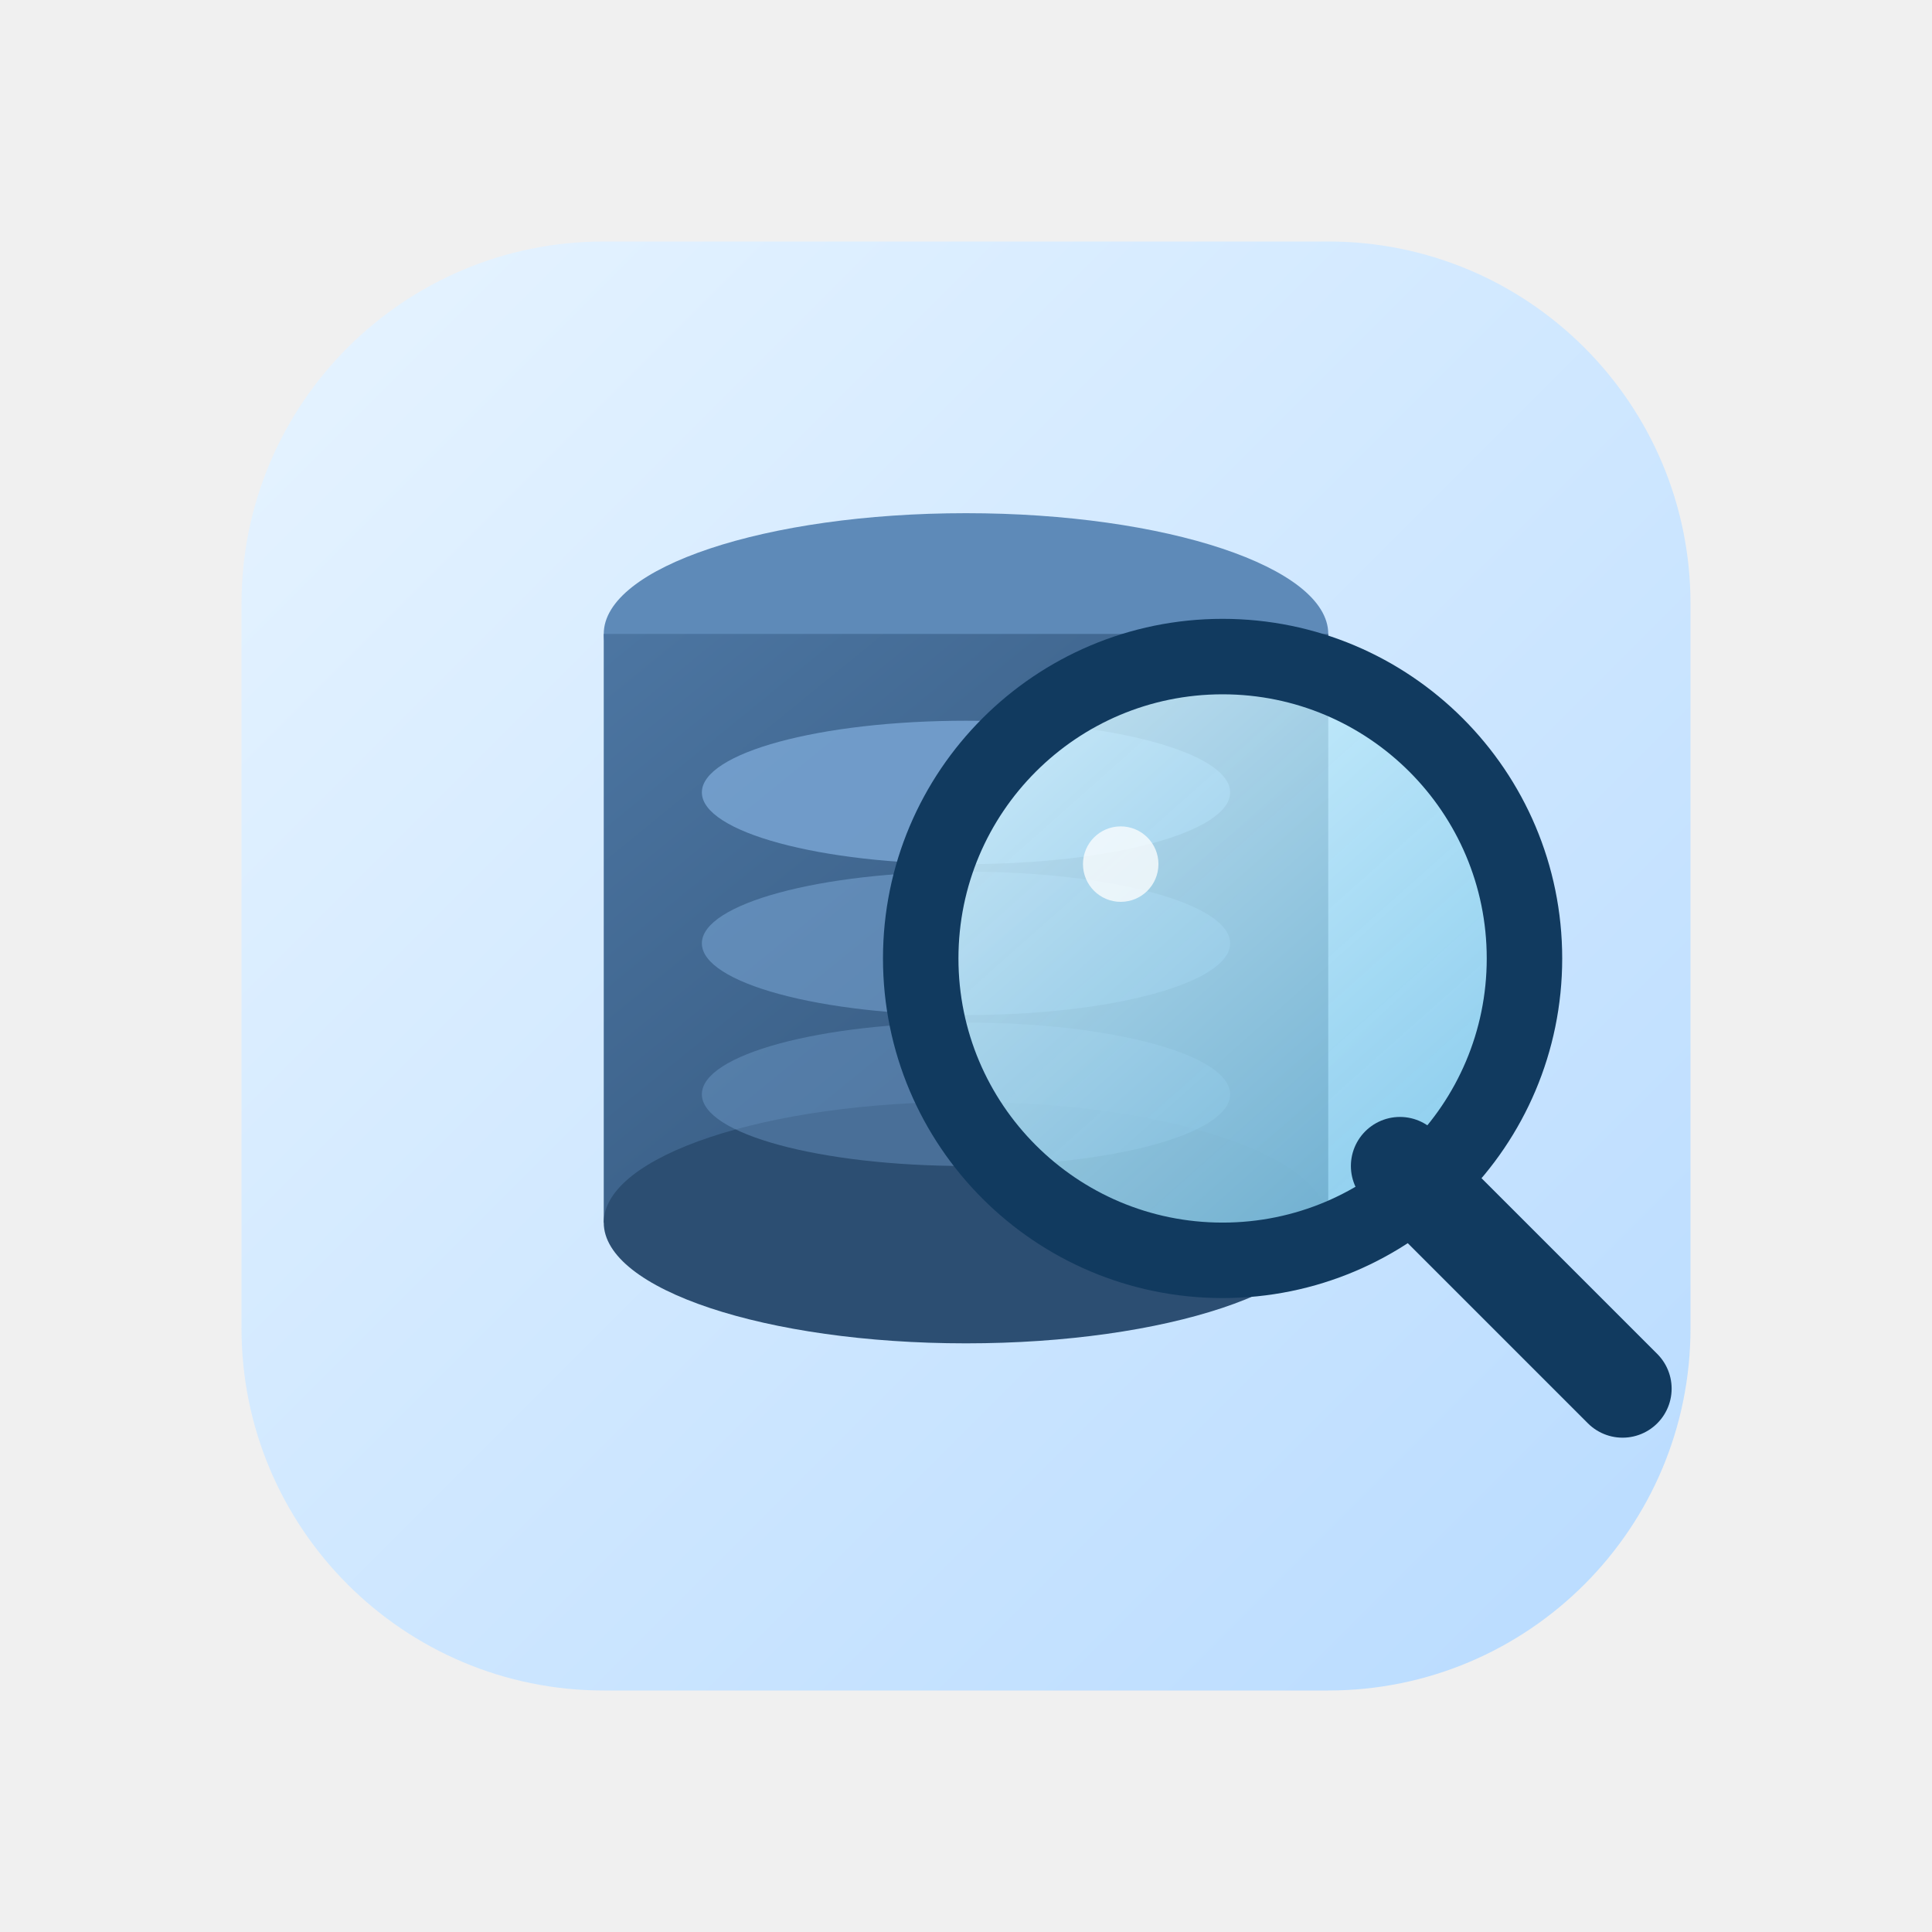
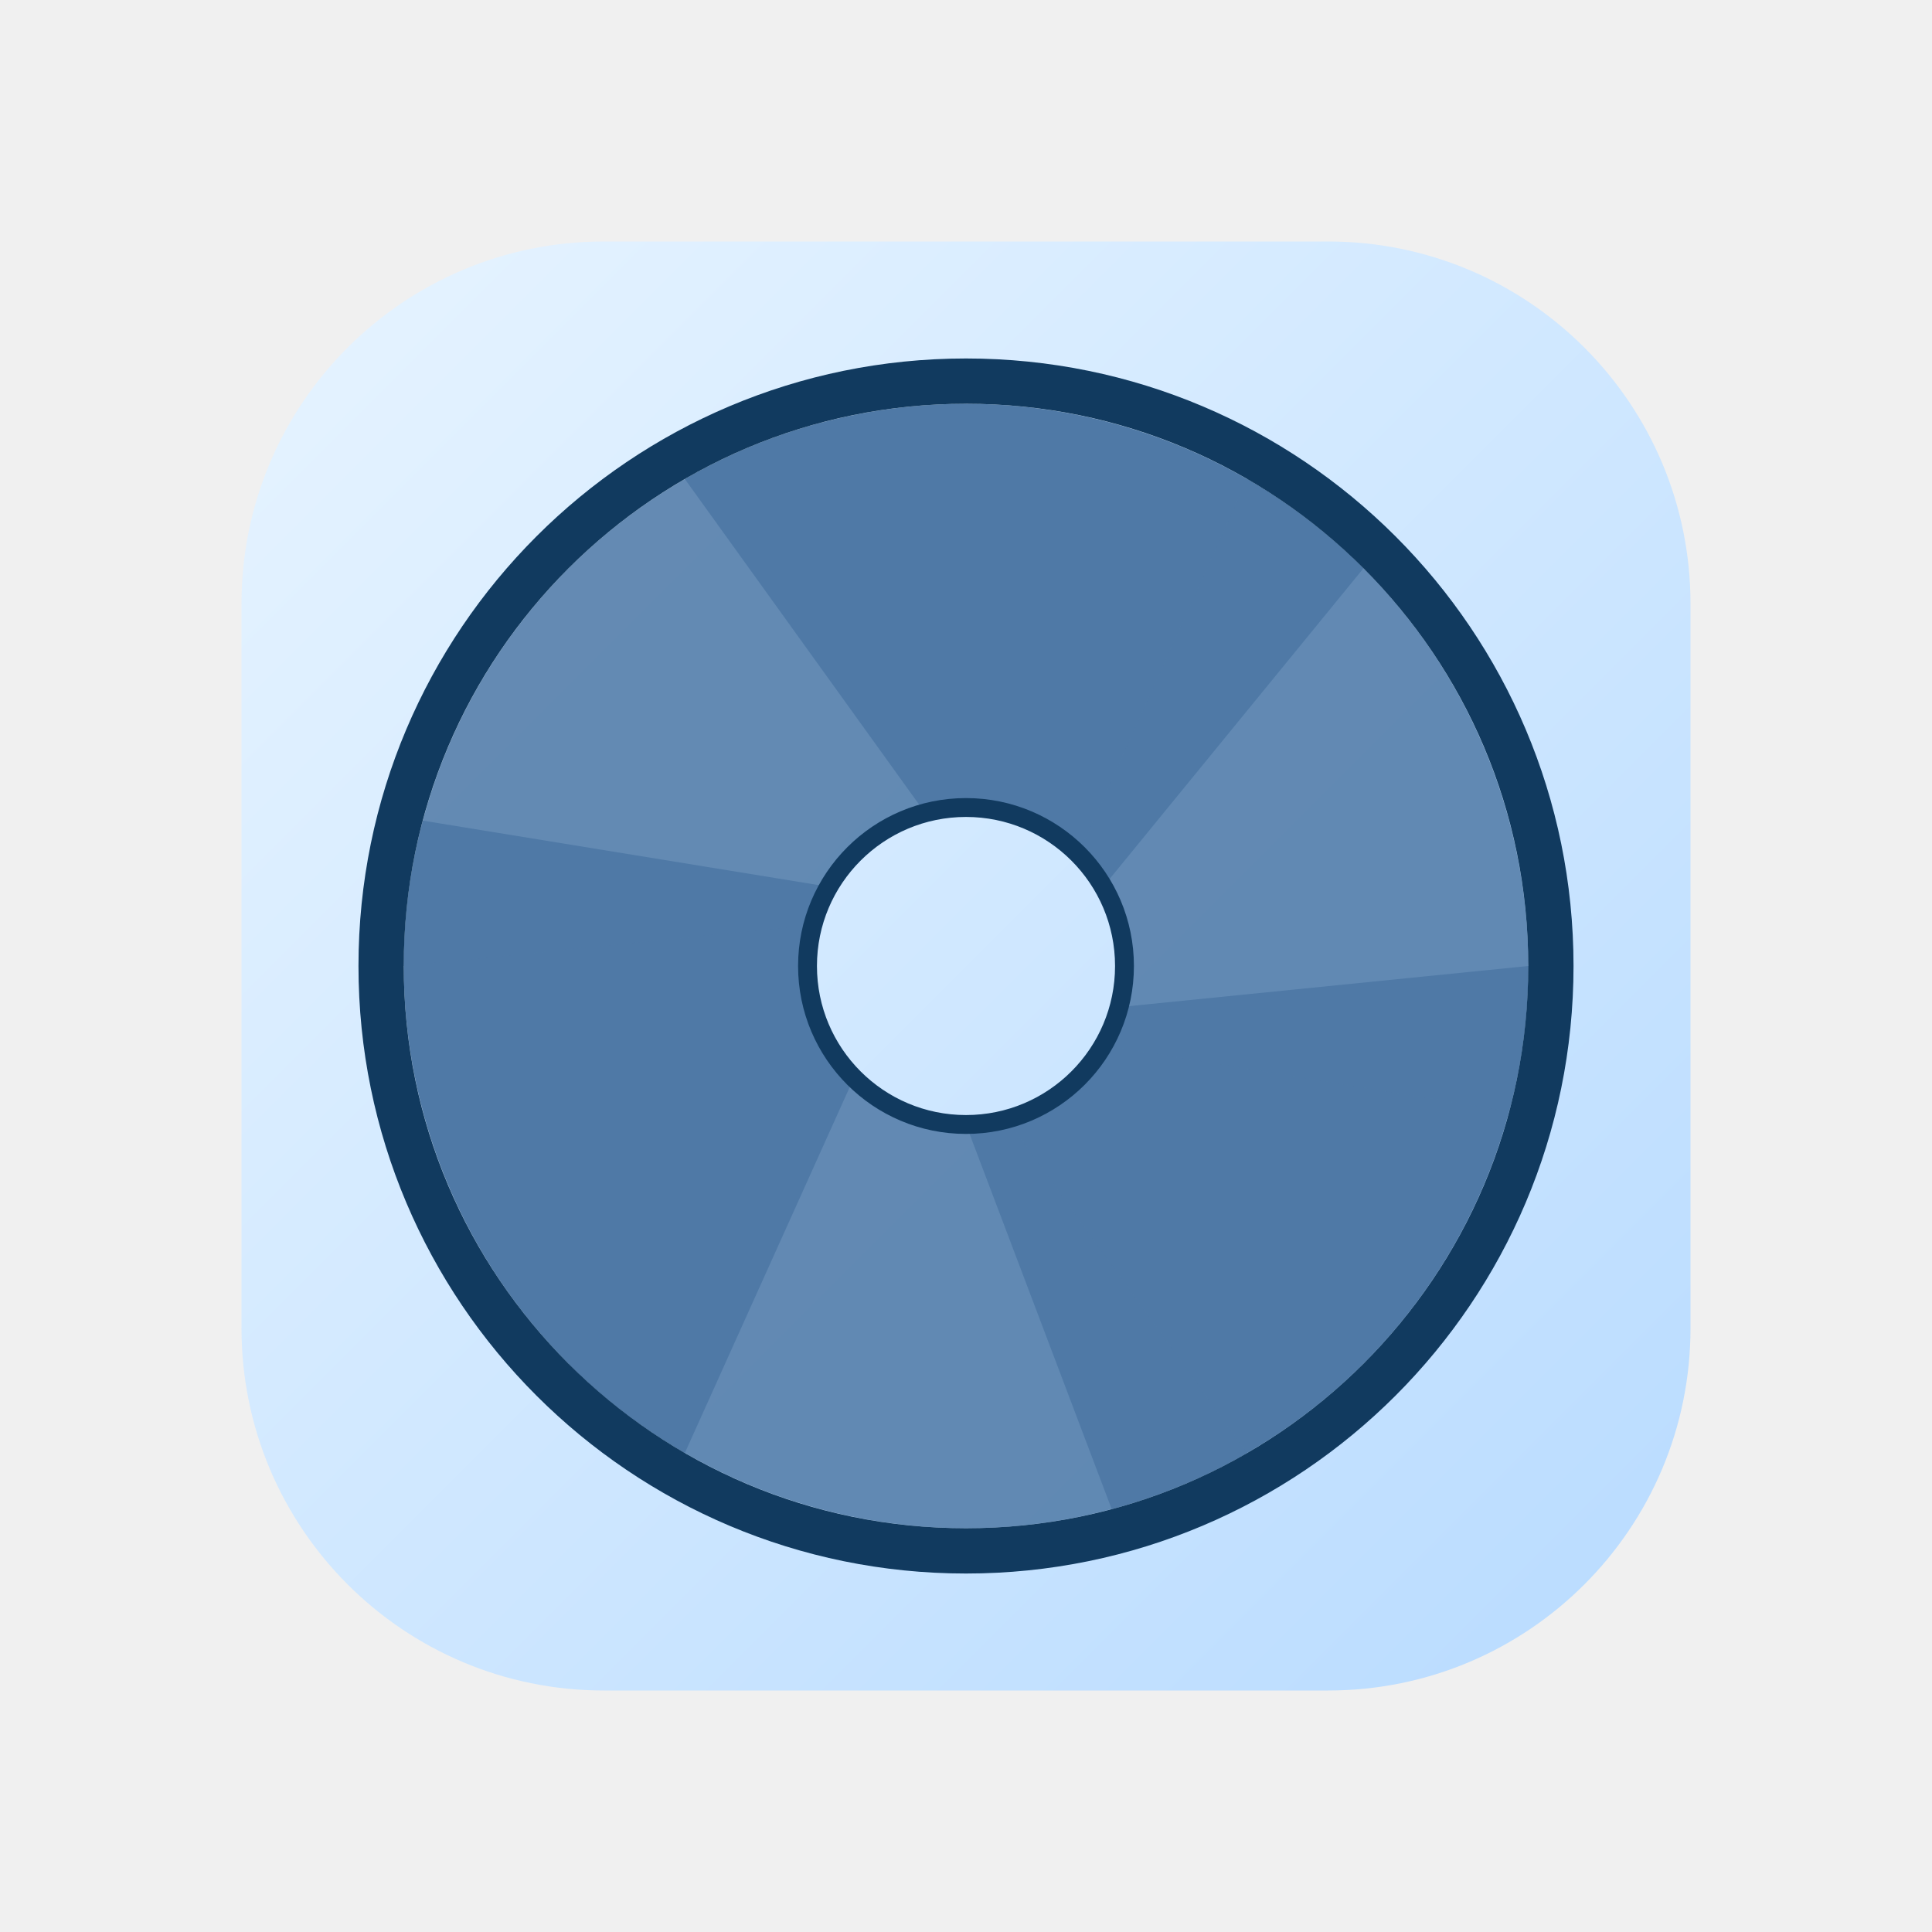
<svg xmlns="http://www.w3.org/2000/svg" width="512" height="512" viewBox="0 0 512 512" fill="none">
  <defs>
    <linearGradient id="bgGradient" x1="64" y1="64" x2="448" y2="448" gradientUnits="userSpaceOnUse">
      <stop stop-color="#E7F4FF" />
      <stop offset="1" stop-color="#B8DBFF" />
    </linearGradient>
-     <linearGradient id="dbBody" x1="168" y1="132" x2="344" y2="348" gradientUnits="userSpaceOnUse">
-       <stop stop-color="#4F79A6" />
-       <stop offset="1" stop-color="#2D4F73" />
-     </linearGradient>
-     <linearGradient id="lensFill" x1="278" y1="190" x2="390" y2="316" gradientUnits="userSpaceOnUse">
-       <stop stop-color="#D1F2FF" stop-opacity="0.85" />
-       <stop offset="1" stop-color="#7BC7E8" stop-opacity="0.78" />
-     </linearGradient>
  </defs>
  <rect x="64" y="64" width="384" height="384" rx="96" fill="url(#bgGradient)" />
-   <ellipse cx="256" cy="168" rx="96" ry="32" fill="#5E8AB8" />
-   <rect x="160" y="168" width="192" height="156" fill="url(#dbBody)" />
-   <ellipse cx="256" cy="324" rx="96" ry="32" fill="#2C4E72" />
-   <ellipse cx="256" cy="210" rx="70" ry="19" fill="#7AA6D4" opacity="0.82" />
-   <ellipse cx="256" cy="250" rx="70" ry="19" fill="#7AA6D4" opacity="0.56" />
-   <ellipse cx="256" cy="290" rx="70" ry="19" fill="#7AA6D4" opacity="0.38" />
-   <circle cx="324" cy="254" r="80" fill="url(#lensFill)" />
-   <circle cx="324" cy="254" r="80" stroke="#113A5F" stroke-width="20" />
-   <path d="M371 309L430 368" stroke="#113A5F" stroke-width="26" stroke-linecap="round" />
-   <circle cx="297" cy="229" r="10" fill="#FFFFFF" fill-opacity="0.75" />
+   <g transform="translate(256,256)">
+     <path d="M 149,0 A 149,149 0 0,1 38.6,143.9 L 0,42 A 42,42 0 0,0 40.6,10.9 Z" fill="#4F79A6" opacity="1.0" />
+     <path d="M 149,0 A 149,149 0 0,1 38.6,143.9 L 0,42 A 42,42 0 0,0 40.6,10.9 Z" fill="#4F79A6" opacity="0.85" transform="rotate(60)" />
+     <path d="M 149,0 A 149,149 0 0,1 38.6,143.9 L 0,42 A 42,42 0 0,0 40.6,10.9 Z" fill="#4F79A6" opacity="1.0" transform="rotate(120)" />
+     <path d="M 149,0 A 149,149 0 0,1 38.6,143.9 L 0,42 A 42,42 0 0,0 40.6,10.9 Z" fill="#4F79A6" opacity="0.85" transform="rotate(180)" />
+     <path d="M 149,0 A 149,149 0 0,1 38.6,143.9 L 0,42 A 42,42 0 0,0 40.6,10.9 Z" fill="#4F79A6" opacity="1.0" transform="rotate(240)" />
+     <path d="M 149,0 A 149,149 0 0,1 38.6,143.9 L 0,42 A 42,42 0 0,0 40.6,10.9 Z" fill="#4F79A6" opacity="0.85" transform="rotate(300)" />
+     <circle r="155" stroke="#113A5F" stroke-width="12" fill="none" />
+     <circle r="42" stroke="#113A5F" stroke-width="5" fill="none" />
+   </g>
</svg>
